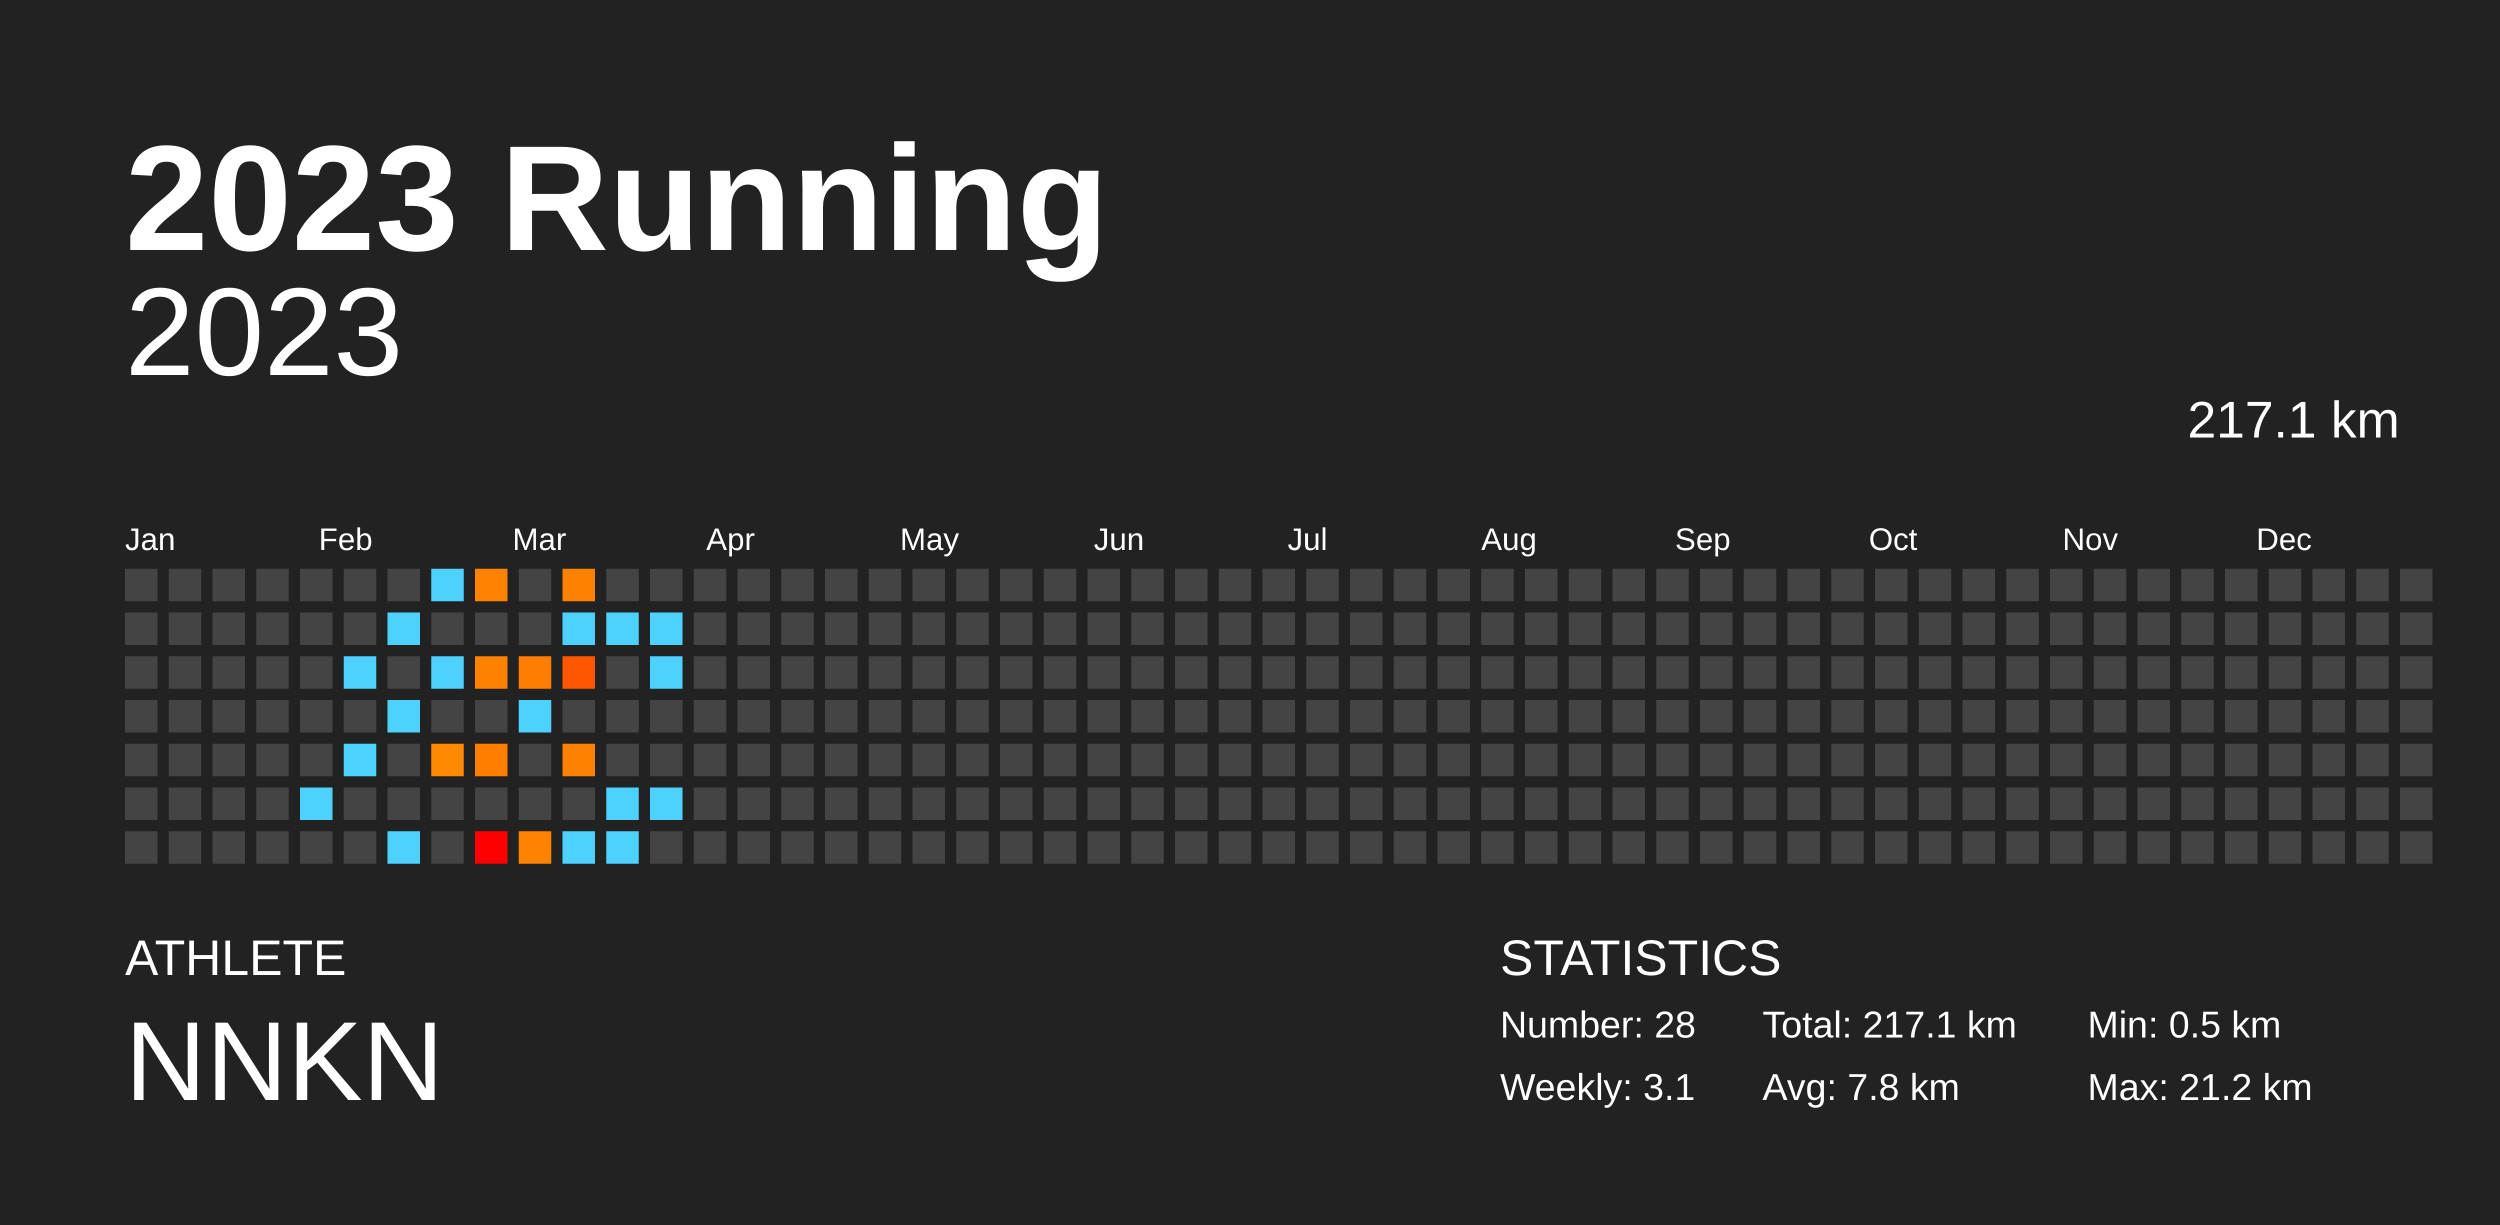
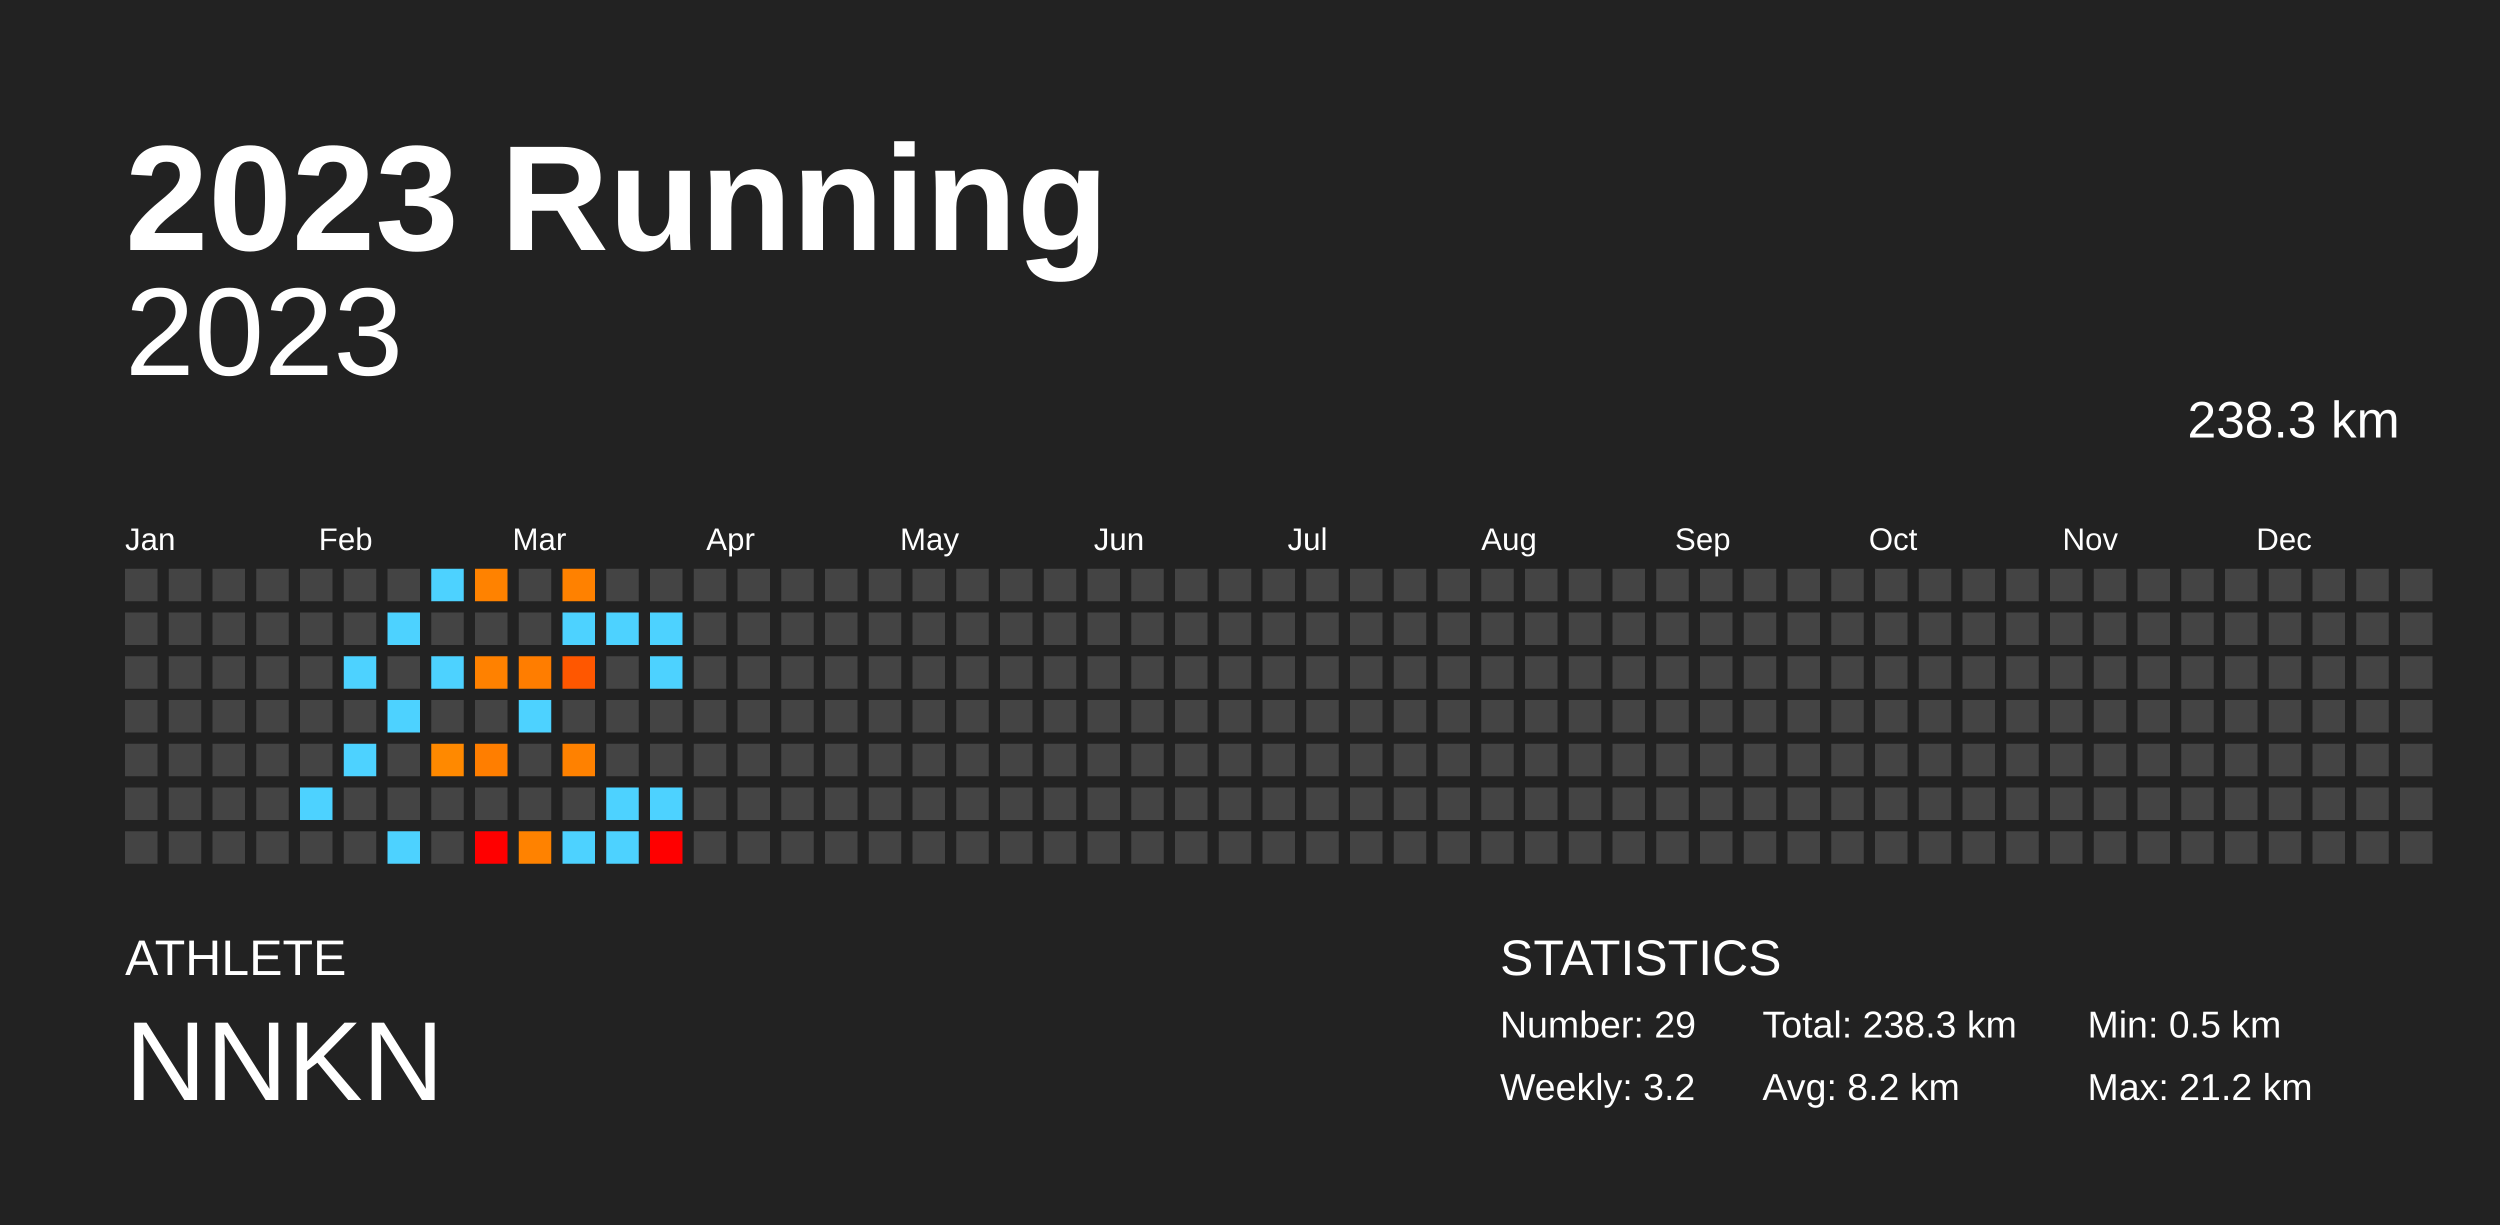
<svg xmlns="http://www.w3.org/2000/svg" baseProfile="full" height="98mm" version="1.1" viewBox="0,0,200,98" width="200mm">
  <defs />
  <rect fill="#222222" height="98" width="200" x="0" y="0" />
  <text fill="#FFFFFF" style="font-size:12px; font-family:Arial; font-weight:bold;" x="10" y="20">2023 Running</text>
  <text fill="#FFFFFF" style="font-size:4px; font-family:Arial" x="10" y="78">ATHLETE</text>
  <text fill="#FFFFFF" style="font-size:9px; font-family:Arial" x="10" y="88">NNKN</text>
  <text fill="#FFFFFF" style="font-size:4px; font-family:Arial" x="120" y="78">STATISTICS</text>
-   <text fill="#FFFFFF" style="font-size:3px; font-family:Arial" x="120" y="83">Number: 28</text>
-   <text fill="#FFFFFF" style="font-size:3px; font-family:Arial" x="120" y="88">Weekly: 3.1</text>
-   <text fill="#FFFFFF" style="font-size:3px; font-family:Arial" x="141" y="83">Total: 217.1 km</text>
-   <text fill="#FFFFFF" style="font-size:3px; font-family:Arial" x="141" y="88">Avg: 7.8 km</text>
+   <text fill="#FFFFFF" style="font-size:3px; font-family:Arial" x="120" y="83">Number: 29</text>
+   <text fill="#FFFFFF" style="font-size:3px; font-family:Arial" x="120" y="88">Weekly: 3.2</text>
+   <text fill="#FFFFFF" style="font-size:3px; font-family:Arial" x="141" y="83">Total: 238.3 km</text>
+   <text fill="#FFFFFF" style="font-size:3px; font-family:Arial" x="141" y="88">Avg: 8.2 km</text>
  <text fill="#FFFFFF" style="font-size:3px; font-family:Arial" x="167" y="83">Min: 0.5 km</text>
  <text fill="#FFFFFF" style="font-size:3px; font-family:Arial" x="167" y="88">Max: 21.2 km</text>
  <text alignment-baseline="hanging" fill="#FFFFFF" style="font-size:10.0px; font-family:Arial;" x="10" y="30">2023</text>
-   <text alignment-baseline="hanging" fill="#FFFFFF" style="font-size:4.125px; font-family:Arial;" x="175" y="35">217.1 km</text>
+   <text alignment-baseline="hanging" fill="#FFFFFF" style="font-size:4.125px; font-family:Arial;" x="175" y="35">238.3 km</text>
  <text fill="#FFFFFF" style="font-size:2.5px; font-family:Arial" x="10.0" y="44">Jan</text>
  <text fill="#FFFFFF" style="font-size:2.5px; font-family:Arial" x="25.5" y="44">Feb</text>
  <text fill="#FFFFFF" style="font-size:2.5px; font-family:Arial" x="41.0" y="44">Mar</text>
  <text fill="#FFFFFF" style="font-size:2.5px; font-family:Arial" x="56.5" y="44">Apr</text>
  <text fill="#FFFFFF" style="font-size:2.5px; font-family:Arial" x="72.0" y="44">May</text>
  <text fill="#FFFFFF" style="font-size:2.5px; font-family:Arial" x="87.5" y="44">Jun</text>
  <text fill="#FFFFFF" style="font-size:2.5px; font-family:Arial" x="103.0" y="44">Jul</text>
  <text fill="#FFFFFF" style="font-size:2.5px; font-family:Arial" x="118.5" y="44">Aug</text>
  <text fill="#FFFFFF" style="font-size:2.5px; font-family:Arial" x="134.0" y="44">Sep</text>
  <text fill="#FFFFFF" style="font-size:2.5px; font-family:Arial" x="149.5" y="44">Oct</text>
  <text fill="#FFFFFF" style="font-size:2.5px; font-family:Arial" x="165.0" y="44">Nov</text>
  <text fill="#FFFFFF" style="font-size:2.5px; font-family:Arial" x="180.5" y="44">Dec</text>
  <rect fill="#444444" height="2.6" width="2.6" x="10.0" y="45.5" />
  <rect fill="#444444" height="2.6" width="2.6" x="10.0" y="49.0" />
  <rect fill="#444444" height="2.6" width="2.6" x="10.0" y="52.5" />
  <rect fill="#444444" height="2.6" width="2.6" x="10.0" y="56.0" />
  <rect fill="#444444" height="2.6" width="2.6" x="10.0" y="59.5" />
  <rect fill="#444444" height="2.6" width="2.6" x="10.0" y="63.0" />
  <rect fill="#444444" height="2.6" width="2.6" x="10.0" y="66.5" />
  <rect fill="#444444" height="2.6" width="2.6" x="13.5" y="45.5" />
  <rect fill="#444444" height="2.6" width="2.6" x="13.5" y="49.0" />
  <rect fill="#444444" height="2.6" width="2.6" x="13.5" y="52.5" />
  <rect fill="#444444" height="2.6" width="2.6" x="13.5" y="56.0" />
  <rect fill="#444444" height="2.6" width="2.6" x="13.5" y="59.5" />
  <rect fill="#444444" height="2.6" width="2.6" x="13.5" y="63.0" />
  <rect fill="#444444" height="2.6" width="2.6" x="13.5" y="66.5" />
  <rect fill="#444444" height="2.6" width="2.6" x="17.0" y="45.5" />
  <rect fill="#444444" height="2.6" width="2.6" x="17.0" y="49.0" />
  <rect fill="#444444" height="2.6" width="2.6" x="17.0" y="52.5" />
  <rect fill="#444444" height="2.6" width="2.6" x="17.0" y="56.0" />
  <rect fill="#444444" height="2.6" width="2.6" x="17.0" y="59.5" />
  <rect fill="#444444" height="2.6" width="2.6" x="17.0" y="63.0" />
  <rect fill="#444444" height="2.6" width="2.6" x="17.0" y="66.5" />
  <rect fill="#444444" height="2.6" width="2.6" x="20.5" y="45.5" />
  <rect fill="#444444" height="2.6" width="2.6" x="20.5" y="49.0" />
  <rect fill="#444444" height="2.6" width="2.6" x="20.5" y="52.5" />
  <rect fill="#444444" height="2.6" width="2.6" x="20.5" y="56.0" />
  <rect fill="#444444" height="2.6" width="2.6" x="20.5" y="59.5" />
  <rect fill="#444444" height="2.6" width="2.6" x="20.5" y="63.0" />
  <rect fill="#444444" height="2.6" width="2.6" x="20.5" y="66.5" />
  <rect fill="#444444" height="2.6" width="2.6" x="24.0" y="45.5" />
  <rect fill="#444444" height="2.6" width="2.6" x="24.0" y="49.0" />
  <rect fill="#444444" height="2.6" width="2.6" x="24.0" y="52.5" />
  <rect fill="#444444" height="2.6" width="2.6" x="24.0" y="56.0" />
  <rect fill="#444444" height="2.6" width="2.6" x="24.0" y="59.5" />
  <rect fill="#4dd2ff" height="2.6" width="2.6" x="24.0" y="63.0" />
  <rect fill="#444444" height="2.6" width="2.6" x="24.0" y="66.5" />
  <rect fill="#444444" height="2.6" width="2.6" x="27.5" y="45.5" />
  <rect fill="#444444" height="2.6" width="2.6" x="27.5" y="49.0" />
  <rect fill="#4dd2ff" height="2.6" width="2.6" x="27.5" y="52.5" />
  <rect fill="#444444" height="2.6" width="2.6" x="27.5" y="56.0" />
  <rect fill="#4dd2ff" height="2.6" width="2.6" x="27.5" y="59.5" />
  <rect fill="#444444" height="2.6" width="2.6" x="27.5" y="63.0" />
  <rect fill="#444444" height="2.6" width="2.6" x="27.5" y="66.5" />
  <rect fill="#444444" height="2.6" width="2.6" x="31.0" y="45.5" />
  <rect fill="#4dd2ff" height="2.6" width="2.6" x="31.0" y="49.0" />
  <rect fill="#444444" height="2.6" width="2.6" x="31.0" y="52.5" />
  <rect fill="#4dd2ff" height="2.6" width="2.6" x="31.0" y="56.0" />
  <rect fill="#444444" height="2.6" width="2.6" x="31.0" y="59.5" />
  <rect fill="#444444" height="2.6" width="2.6" x="31.0" y="63.0" />
  <rect fill="#4dd2ff" height="2.6" width="2.6" x="31.0" y="66.5" />
  <rect fill="#4dd2ff" height="2.6" width="2.6" x="34.5" y="45.5" />
  <rect fill="#444444" height="2.6" width="2.6" x="34.5" y="49.0" />
  <rect fill="#4dd2ff" height="2.6" width="2.6" x="34.5" y="52.5" />
  <rect fill="#444444" height="2.6" width="2.6" x="34.5" y="56.0" />
  <rect fill="#ff8900" height="2.6" width="2.6" x="34.5" y="59.5" />
  <rect fill="#444444" height="2.6" width="2.6" x="34.5" y="63.0" />
  <rect fill="#444444" height="2.6" width="2.6" x="34.5" y="66.5" />
  <rect fill="#ff8200" height="2.6" width="2.6" x="38.0" y="45.5" />
  <rect fill="#444444" height="2.6" width="2.6" x="38.0" y="49.0" />
  <rect fill="#ff8100" height="2.6" width="2.6" x="38.0" y="52.5" />
  <rect fill="#444444" height="2.6" width="2.6" x="38.0" y="56.0" />
  <rect fill="#ff7e00" height="2.6" width="2.6" x="38.0" y="59.5" />
  <rect fill="#444444" height="2.6" width="2.6" x="38.0" y="63.0" />
  <rect fill="red" height="2.6" width="2.6" x="38.0" y="66.5" />
  <rect fill="#444444" height="2.6" width="2.6" x="41.5" y="45.5" />
  <rect fill="#444444" height="2.6" width="2.6" x="41.5" y="49.0" />
  <rect fill="#ff7d00" height="2.6" width="2.6" x="41.5" y="52.5" />
  <rect fill="#4dd2ff" height="2.6" width="2.6" x="41.5" y="56.0" />
  <rect fill="#444444" height="2.6" width="2.6" x="41.5" y="59.5" />
  <rect fill="#444444" height="2.6" width="2.6" x="41.5" y="63.0" />
  <rect fill="#ff8200" height="2.6" width="2.6" x="41.5" y="66.5" />
  <rect fill="#ff8100" height="2.6" width="2.6" x="45.0" y="45.5" />
  <rect fill="#4dd2ff" height="2.6" width="2.6" x="45.0" y="49.0" />
  <rect fill="#ff5700" height="2.6" width="2.6" x="45.0" y="52.5" />
  <rect fill="#444444" height="2.6" width="2.6" x="45.0" y="56.0" />
  <rect fill="#ff8100" height="2.6" width="2.6" x="45.0" y="59.5" />
  <rect fill="#444444" height="2.6" width="2.6" x="45.0" y="63.0" />
  <rect fill="#4dd2ff" height="2.6" width="2.6" x="45.0" y="66.5" />
  <rect fill="#444444" height="2.6" width="2.6" x="48.5" y="45.5" />
  <rect fill="#4dd2ff" height="2.6" width="2.6" x="48.5" y="49.0" />
  <rect fill="#444444" height="2.6" width="2.6" x="48.5" y="52.5" />
  <rect fill="#444444" height="2.6" width="2.6" x="48.5" y="56.0" />
  <rect fill="#444444" height="2.6" width="2.6" x="48.5" y="59.5" />
  <rect fill="#4dd2ff" height="2.6" width="2.6" x="48.5" y="63.0" />
  <rect fill="#4dd2ff" height="2.6" width="2.6" x="48.5" y="66.5" />
  <rect fill="#444444" height="2.6" width="2.6" x="52.0" y="45.5" />
  <rect fill="#4dd2ff" height="2.6" width="2.6" x="52.0" y="49.0" />
  <rect fill="#4dd2ff" height="2.6" width="2.6" x="52.0" y="52.5" />
  <rect fill="#444444" height="2.6" width="2.6" x="52.0" y="56.0" />
  <rect fill="#444444" height="2.6" width="2.6" x="52.0" y="59.5" />
  <rect fill="#4dd2ff" height="2.6" width="2.6" x="52.0" y="63.0" />
-   <rect fill="#444444" height="2.6" width="2.6" x="52.0" y="66.5" />
+   <rect fill="red" height="2.6" width="2.6" x="52.0" y="66.5" />
  <rect fill="#444444" height="2.6" width="2.6" x="55.5" y="45.5" />
  <rect fill="#444444" height="2.6" width="2.6" x="55.5" y="49.0" />
  <rect fill="#444444" height="2.6" width="2.6" x="55.5" y="52.5" />
  <rect fill="#444444" height="2.6" width="2.6" x="55.5" y="56.0" />
  <rect fill="#444444" height="2.6" width="2.6" x="55.5" y="59.5" />
  <rect fill="#444444" height="2.6" width="2.6" x="55.5" y="63.0" />
  <rect fill="#444444" height="2.6" width="2.6" x="55.5" y="66.5" />
  <rect fill="#444444" height="2.6" width="2.6" x="59.0" y="45.5" />
  <rect fill="#444444" height="2.6" width="2.6" x="59.0" y="49.0" />
  <rect fill="#444444" height="2.6" width="2.6" x="59.0" y="52.5" />
  <rect fill="#444444" height="2.6" width="2.6" x="59.0" y="56.0" />
  <rect fill="#444444" height="2.6" width="2.6" x="59.0" y="59.5" />
  <rect fill="#444444" height="2.6" width="2.6" x="59.0" y="63.0" />
  <rect fill="#444444" height="2.6" width="2.6" x="59.0" y="66.5" />
  <rect fill="#444444" height="2.6" width="2.6" x="62.5" y="45.5" />
  <rect fill="#444444" height="2.6" width="2.6" x="62.5" y="49.0" />
  <rect fill="#444444" height="2.6" width="2.6" x="62.5" y="52.5" />
  <rect fill="#444444" height="2.6" width="2.6" x="62.5" y="56.0" />
  <rect fill="#444444" height="2.6" width="2.6" x="62.5" y="59.5" />
  <rect fill="#444444" height="2.6" width="2.6" x="62.5" y="63.0" />
  <rect fill="#444444" height="2.6" width="2.6" x="62.5" y="66.5" />
  <rect fill="#444444" height="2.6" width="2.6" x="66.0" y="45.5" />
  <rect fill="#444444" height="2.6" width="2.6" x="66.0" y="49.0" />
  <rect fill="#444444" height="2.6" width="2.6" x="66.0" y="52.5" />
  <rect fill="#444444" height="2.6" width="2.6" x="66.0" y="56.0" />
  <rect fill="#444444" height="2.6" width="2.6" x="66.0" y="59.5" />
  <rect fill="#444444" height="2.6" width="2.6" x="66.0" y="63.0" />
  <rect fill="#444444" height="2.6" width="2.6" x="66.0" y="66.5" />
  <rect fill="#444444" height="2.6" width="2.6" x="69.5" y="45.5" />
  <rect fill="#444444" height="2.6" width="2.6" x="69.5" y="49.0" />
  <rect fill="#444444" height="2.6" width="2.6" x="69.5" y="52.5" />
  <rect fill="#444444" height="2.6" width="2.6" x="69.5" y="56.0" />
  <rect fill="#444444" height="2.6" width="2.6" x="69.5" y="59.5" />
  <rect fill="#444444" height="2.6" width="2.6" x="69.5" y="63.0" />
  <rect fill="#444444" height="2.6" width="2.6" x="69.5" y="66.5" />
  <rect fill="#444444" height="2.6" width="2.6" x="73.0" y="45.5" />
  <rect fill="#444444" height="2.6" width="2.6" x="73.0" y="49.0" />
  <rect fill="#444444" height="2.6" width="2.6" x="73.0" y="52.5" />
  <rect fill="#444444" height="2.6" width="2.6" x="73.0" y="56.0" />
  <rect fill="#444444" height="2.6" width="2.6" x="73.0" y="59.5" />
  <rect fill="#444444" height="2.6" width="2.6" x="73.0" y="63.0" />
  <rect fill="#444444" height="2.6" width="2.6" x="73.0" y="66.5" />
  <rect fill="#444444" height="2.6" width="2.6" x="76.5" y="45.5" />
  <rect fill="#444444" height="2.6" width="2.6" x="76.5" y="49.0" />
  <rect fill="#444444" height="2.6" width="2.6" x="76.5" y="52.5" />
  <rect fill="#444444" height="2.6" width="2.6" x="76.5" y="56.0" />
  <rect fill="#444444" height="2.6" width="2.6" x="76.5" y="59.5" />
  <rect fill="#444444" height="2.6" width="2.6" x="76.5" y="63.0" />
  <rect fill="#444444" height="2.6" width="2.6" x="76.5" y="66.5" />
  <rect fill="#444444" height="2.6" width="2.6" x="80.0" y="45.5" />
  <rect fill="#444444" height="2.6" width="2.6" x="80.0" y="49.0" />
  <rect fill="#444444" height="2.6" width="2.6" x="80.0" y="52.5" />
  <rect fill="#444444" height="2.6" width="2.6" x="80.0" y="56.0" />
  <rect fill="#444444" height="2.6" width="2.6" x="80.0" y="59.5" />
  <rect fill="#444444" height="2.6" width="2.6" x="80.0" y="63.0" />
  <rect fill="#444444" height="2.6" width="2.6" x="80.0" y="66.5" />
  <rect fill="#444444" height="2.6" width="2.6" x="83.5" y="45.5" />
  <rect fill="#444444" height="2.6" width="2.6" x="83.5" y="49.0" />
  <rect fill="#444444" height="2.6" width="2.6" x="83.5" y="52.5" />
  <rect fill="#444444" height="2.6" width="2.6" x="83.5" y="56.0" />
  <rect fill="#444444" height="2.6" width="2.6" x="83.5" y="59.5" />
  <rect fill="#444444" height="2.6" width="2.6" x="83.5" y="63.0" />
  <rect fill="#444444" height="2.6" width="2.6" x="83.5" y="66.5" />
  <rect fill="#444444" height="2.6" width="2.6" x="87.0" y="45.5" />
  <rect fill="#444444" height="2.6" width="2.6" x="87.0" y="49.0" />
  <rect fill="#444444" height="2.6" width="2.6" x="87.0" y="52.5" />
  <rect fill="#444444" height="2.6" width="2.6" x="87.0" y="56.0" />
  <rect fill="#444444" height="2.6" width="2.6" x="87.0" y="59.5" />
  <rect fill="#444444" height="2.6" width="2.6" x="87.0" y="63.0" />
  <rect fill="#444444" height="2.6" width="2.6" x="87.0" y="66.5" />
  <rect fill="#444444" height="2.6" width="2.6" x="90.5" y="45.5" />
  <rect fill="#444444" height="2.6" width="2.6" x="90.5" y="49.0" />
  <rect fill="#444444" height="2.6" width="2.6" x="90.5" y="52.5" />
  <rect fill="#444444" height="2.6" width="2.6" x="90.5" y="56.0" />
  <rect fill="#444444" height="2.6" width="2.6" x="90.5" y="59.5" />
  <rect fill="#444444" height="2.6" width="2.6" x="90.5" y="63.0" />
  <rect fill="#444444" height="2.6" width="2.6" x="90.5" y="66.5" />
  <rect fill="#444444" height="2.6" width="2.6" x="94.0" y="45.5" />
  <rect fill="#444444" height="2.6" width="2.6" x="94.0" y="49.0" />
  <rect fill="#444444" height="2.6" width="2.6" x="94.0" y="52.5" />
  <rect fill="#444444" height="2.6" width="2.6" x="94.0" y="56.0" />
  <rect fill="#444444" height="2.6" width="2.6" x="94.0" y="59.5" />
  <rect fill="#444444" height="2.6" width="2.6" x="94.0" y="63.0" />
  <rect fill="#444444" height="2.6" width="2.6" x="94.0" y="66.5" />
  <rect fill="#444444" height="2.6" width="2.6" x="97.5" y="45.5" />
  <rect fill="#444444" height="2.6" width="2.6" x="97.5" y="49.0" />
  <rect fill="#444444" height="2.6" width="2.6" x="97.5" y="52.5" />
  <rect fill="#444444" height="2.6" width="2.6" x="97.5" y="56.0" />
  <rect fill="#444444" height="2.6" width="2.6" x="97.5" y="59.5" />
  <rect fill="#444444" height="2.6" width="2.6" x="97.5" y="63.0" />
  <rect fill="#444444" height="2.6" width="2.6" x="97.5" y="66.5" />
  <rect fill="#444444" height="2.6" width="2.6" x="101.0" y="45.5" />
  <rect fill="#444444" height="2.6" width="2.6" x="101.0" y="49.0" />
  <rect fill="#444444" height="2.6" width="2.6" x="101.0" y="52.5" />
  <rect fill="#444444" height="2.6" width="2.6" x="101.0" y="56.0" />
  <rect fill="#444444" height="2.6" width="2.6" x="101.0" y="59.5" />
  <rect fill="#444444" height="2.6" width="2.6" x="101.0" y="63.0" />
  <rect fill="#444444" height="2.6" width="2.6" x="101.0" y="66.5" />
  <rect fill="#444444" height="2.6" width="2.6" x="104.5" y="45.5" />
  <rect fill="#444444" height="2.6" width="2.6" x="104.5" y="49.0" />
  <rect fill="#444444" height="2.6" width="2.6" x="104.5" y="52.5" />
  <rect fill="#444444" height="2.6" width="2.6" x="104.5" y="56.0" />
  <rect fill="#444444" height="2.6" width="2.6" x="104.5" y="59.5" />
  <rect fill="#444444" height="2.6" width="2.6" x="104.5" y="63.0" />
  <rect fill="#444444" height="2.6" width="2.6" x="104.5" y="66.5" />
  <rect fill="#444444" height="2.6" width="2.6" x="108.0" y="45.5" />
  <rect fill="#444444" height="2.6" width="2.6" x="108.0" y="49.0" />
  <rect fill="#444444" height="2.6" width="2.6" x="108.0" y="52.5" />
  <rect fill="#444444" height="2.6" width="2.6" x="108.0" y="56.0" />
  <rect fill="#444444" height="2.6" width="2.6" x="108.0" y="59.5" />
  <rect fill="#444444" height="2.6" width="2.6" x="108.0" y="63.0" />
  <rect fill="#444444" height="2.6" width="2.6" x="108.0" y="66.5" />
  <rect fill="#444444" height="2.6" width="2.6" x="111.5" y="45.5" />
  <rect fill="#444444" height="2.6" width="2.6" x="111.5" y="49.0" />
  <rect fill="#444444" height="2.6" width="2.6" x="111.5" y="52.5" />
  <rect fill="#444444" height="2.6" width="2.6" x="111.5" y="56.0" />
  <rect fill="#444444" height="2.6" width="2.6" x="111.5" y="59.5" />
  <rect fill="#444444" height="2.6" width="2.6" x="111.5" y="63.0" />
  <rect fill="#444444" height="2.6" width="2.6" x="111.5" y="66.5" />
  <rect fill="#444444" height="2.6" width="2.6" x="115.0" y="45.5" />
  <rect fill="#444444" height="2.6" width="2.6" x="115.0" y="49.0" />
  <rect fill="#444444" height="2.6" width="2.6" x="115.0" y="52.5" />
  <rect fill="#444444" height="2.6" width="2.6" x="115.0" y="56.0" />
  <rect fill="#444444" height="2.6" width="2.6" x="115.0" y="59.5" />
  <rect fill="#444444" height="2.6" width="2.6" x="115.0" y="63.0" />
  <rect fill="#444444" height="2.6" width="2.6" x="115.0" y="66.5" />
  <rect fill="#444444" height="2.6" width="2.6" x="118.5" y="45.5" />
  <rect fill="#444444" height="2.6" width="2.6" x="118.5" y="49.0" />
  <rect fill="#444444" height="2.6" width="2.6" x="118.5" y="52.5" />
  <rect fill="#444444" height="2.6" width="2.6" x="118.5" y="56.0" />
  <rect fill="#444444" height="2.6" width="2.6" x="118.5" y="59.5" />
  <rect fill="#444444" height="2.6" width="2.6" x="118.5" y="63.0" />
  <rect fill="#444444" height="2.6" width="2.6" x="118.5" y="66.5" />
  <rect fill="#444444" height="2.6" width="2.6" x="122.0" y="45.5" />
  <rect fill="#444444" height="2.6" width="2.6" x="122.0" y="49.0" />
  <rect fill="#444444" height="2.6" width="2.6" x="122.0" y="52.5" />
  <rect fill="#444444" height="2.6" width="2.6" x="122.0" y="56.0" />
  <rect fill="#444444" height="2.6" width="2.6" x="122.0" y="59.5" />
  <rect fill="#444444" height="2.6" width="2.6" x="122.0" y="63.0" />
  <rect fill="#444444" height="2.6" width="2.6" x="122.0" y="66.5" />
  <rect fill="#444444" height="2.6" width="2.6" x="125.5" y="45.5" />
  <rect fill="#444444" height="2.6" width="2.6" x="125.5" y="49.0" />
  <rect fill="#444444" height="2.6" width="2.6" x="125.5" y="52.5" />
  <rect fill="#444444" height="2.6" width="2.6" x="125.5" y="56.0" />
  <rect fill="#444444" height="2.6" width="2.6" x="125.5" y="59.5" />
  <rect fill="#444444" height="2.6" width="2.6" x="125.5" y="63.0" />
  <rect fill="#444444" height="2.6" width="2.6" x="125.5" y="66.5" />
  <rect fill="#444444" height="2.6" width="2.6" x="129.0" y="45.5" />
  <rect fill="#444444" height="2.6" width="2.6" x="129.0" y="49.0" />
  <rect fill="#444444" height="2.6" width="2.6" x="129.0" y="52.5" />
  <rect fill="#444444" height="2.6" width="2.6" x="129.0" y="56.0" />
  <rect fill="#444444" height="2.6" width="2.6" x="129.0" y="59.5" />
  <rect fill="#444444" height="2.6" width="2.6" x="129.0" y="63.0" />
  <rect fill="#444444" height="2.6" width="2.6" x="129.0" y="66.5" />
  <rect fill="#444444" height="2.6" width="2.6" x="132.5" y="45.5" />
  <rect fill="#444444" height="2.6" width="2.6" x="132.5" y="49.0" />
  <rect fill="#444444" height="2.6" width="2.6" x="132.5" y="52.5" />
  <rect fill="#444444" height="2.6" width="2.6" x="132.5" y="56.0" />
  <rect fill="#444444" height="2.6" width="2.6" x="132.5" y="59.5" />
  <rect fill="#444444" height="2.6" width="2.6" x="132.5" y="63.0" />
  <rect fill="#444444" height="2.6" width="2.6" x="132.5" y="66.5" />
  <rect fill="#444444" height="2.6" width="2.6" x="136.0" y="45.5" />
  <rect fill="#444444" height="2.6" width="2.6" x="136.0" y="49.0" />
  <rect fill="#444444" height="2.6" width="2.6" x="136.0" y="52.5" />
  <rect fill="#444444" height="2.6" width="2.6" x="136.0" y="56.0" />
  <rect fill="#444444" height="2.6" width="2.6" x="136.0" y="59.5" />
  <rect fill="#444444" height="2.6" width="2.6" x="136.0" y="63.0" />
  <rect fill="#444444" height="2.6" width="2.6" x="136.0" y="66.5" />
  <rect fill="#444444" height="2.6" width="2.6" x="139.5" y="45.5" />
  <rect fill="#444444" height="2.6" width="2.6" x="139.5" y="49.0" />
  <rect fill="#444444" height="2.6" width="2.6" x="139.5" y="52.5" />
  <rect fill="#444444" height="2.6" width="2.6" x="139.5" y="56.0" />
  <rect fill="#444444" height="2.6" width="2.6" x="139.5" y="59.5" />
  <rect fill="#444444" height="2.6" width="2.6" x="139.5" y="63.0" />
  <rect fill="#444444" height="2.6" width="2.6" x="139.5" y="66.5" />
  <rect fill="#444444" height="2.6" width="2.6" x="143.0" y="45.5" />
  <rect fill="#444444" height="2.6" width="2.6" x="143.0" y="49.0" />
  <rect fill="#444444" height="2.6" width="2.6" x="143.0" y="52.5" />
  <rect fill="#444444" height="2.6" width="2.6" x="143.0" y="56.0" />
  <rect fill="#444444" height="2.6" width="2.6" x="143.0" y="59.5" />
  <rect fill="#444444" height="2.6" width="2.6" x="143.0" y="63.0" />
  <rect fill="#444444" height="2.6" width="2.6" x="143.0" y="66.5" />
  <rect fill="#444444" height="2.6" width="2.6" x="146.5" y="45.5" />
  <rect fill="#444444" height="2.6" width="2.6" x="146.5" y="49.0" />
  <rect fill="#444444" height="2.6" width="2.6" x="146.5" y="52.5" />
  <rect fill="#444444" height="2.6" width="2.6" x="146.5" y="56.0" />
  <rect fill="#444444" height="2.6" width="2.6" x="146.5" y="59.5" />
  <rect fill="#444444" height="2.6" width="2.6" x="146.5" y="63.0" />
  <rect fill="#444444" height="2.6" width="2.6" x="146.5" y="66.5" />
  <rect fill="#444444" height="2.6" width="2.6" x="150.0" y="45.5" />
  <rect fill="#444444" height="2.6" width="2.6" x="150.0" y="49.0" />
  <rect fill="#444444" height="2.6" width="2.6" x="150.0" y="52.5" />
  <rect fill="#444444" height="2.6" width="2.6" x="150.0" y="56.0" />
  <rect fill="#444444" height="2.6" width="2.6" x="150.0" y="59.5" />
  <rect fill="#444444" height="2.6" width="2.6" x="150.0" y="63.0" />
  <rect fill="#444444" height="2.6" width="2.6" x="150.0" y="66.5" />
  <rect fill="#444444" height="2.6" width="2.6" x="153.5" y="45.5" />
  <rect fill="#444444" height="2.6" width="2.6" x="153.5" y="49.0" />
  <rect fill="#444444" height="2.6" width="2.6" x="153.5" y="52.5" />
  <rect fill="#444444" height="2.6" width="2.6" x="153.5" y="56.0" />
  <rect fill="#444444" height="2.6" width="2.6" x="153.5" y="59.5" />
  <rect fill="#444444" height="2.6" width="2.6" x="153.5" y="63.0" />
  <rect fill="#444444" height="2.6" width="2.6" x="153.5" y="66.5" />
  <rect fill="#444444" height="2.6" width="2.6" x="157.0" y="45.5" />
  <rect fill="#444444" height="2.6" width="2.6" x="157.0" y="49.0" />
  <rect fill="#444444" height="2.6" width="2.6" x="157.0" y="52.5" />
  <rect fill="#444444" height="2.6" width="2.6" x="157.0" y="56.0" />
  <rect fill="#444444" height="2.6" width="2.6" x="157.0" y="59.5" />
  <rect fill="#444444" height="2.6" width="2.6" x="157.0" y="63.0" />
  <rect fill="#444444" height="2.6" width="2.6" x="157.0" y="66.5" />
  <rect fill="#444444" height="2.6" width="2.6" x="160.5" y="45.5" />
  <rect fill="#444444" height="2.6" width="2.6" x="160.5" y="49.0" />
  <rect fill="#444444" height="2.6" width="2.6" x="160.5" y="52.5" />
  <rect fill="#444444" height="2.6" width="2.6" x="160.5" y="56.0" />
  <rect fill="#444444" height="2.6" width="2.6" x="160.5" y="59.5" />
  <rect fill="#444444" height="2.6" width="2.6" x="160.5" y="63.0" />
  <rect fill="#444444" height="2.6" width="2.6" x="160.5" y="66.5" />
  <rect fill="#444444" height="2.6" width="2.6" x="164.0" y="45.5" />
  <rect fill="#444444" height="2.6" width="2.6" x="164.0" y="49.0" />
  <rect fill="#444444" height="2.6" width="2.6" x="164.0" y="52.5" />
  <rect fill="#444444" height="2.6" width="2.6" x="164.0" y="56.0" />
  <rect fill="#444444" height="2.6" width="2.6" x="164.0" y="59.5" />
  <rect fill="#444444" height="2.6" width="2.6" x="164.0" y="63.0" />
  <rect fill="#444444" height="2.6" width="2.6" x="164.0" y="66.5" />
  <rect fill="#444444" height="2.6" width="2.6" x="167.5" y="45.5" />
  <rect fill="#444444" height="2.6" width="2.6" x="167.5" y="49.0" />
  <rect fill="#444444" height="2.6" width="2.6" x="167.5" y="52.5" />
  <rect fill="#444444" height="2.6" width="2.6" x="167.5" y="56.0" />
  <rect fill="#444444" height="2.6" width="2.6" x="167.5" y="59.5" />
  <rect fill="#444444" height="2.6" width="2.6" x="167.5" y="63.0" />
  <rect fill="#444444" height="2.6" width="2.6" x="167.5" y="66.5" />
  <rect fill="#444444" height="2.6" width="2.6" x="171.0" y="45.5" />
  <rect fill="#444444" height="2.6" width="2.6" x="171.0" y="49.0" />
  <rect fill="#444444" height="2.6" width="2.6" x="171.0" y="52.5" />
  <rect fill="#444444" height="2.6" width="2.6" x="171.0" y="56.0" />
  <rect fill="#444444" height="2.6" width="2.6" x="171.0" y="59.5" />
  <rect fill="#444444" height="2.6" width="2.6" x="171.0" y="63.0" />
  <rect fill="#444444" height="2.6" width="2.6" x="171.0" y="66.5" />
  <rect fill="#444444" height="2.6" width="2.6" x="174.5" y="45.5" />
  <rect fill="#444444" height="2.6" width="2.6" x="174.5" y="49.0" />
  <rect fill="#444444" height="2.6" width="2.6" x="174.5" y="52.5" />
  <rect fill="#444444" height="2.6" width="2.6" x="174.5" y="56.0" />
  <rect fill="#444444" height="2.6" width="2.6" x="174.5" y="59.5" />
  <rect fill="#444444" height="2.6" width="2.6" x="174.5" y="63.0" />
  <rect fill="#444444" height="2.6" width="2.6" x="174.5" y="66.5" />
  <rect fill="#444444" height="2.6" width="2.6" x="178.0" y="45.5" />
  <rect fill="#444444" height="2.6" width="2.6" x="178.0" y="49.0" />
  <rect fill="#444444" height="2.6" width="2.6" x="178.0" y="52.5" />
  <rect fill="#444444" height="2.6" width="2.6" x="178.0" y="56.0" />
  <rect fill="#444444" height="2.6" width="2.6" x="178.0" y="59.5" />
  <rect fill="#444444" height="2.6" width="2.6" x="178.0" y="63.0" />
  <rect fill="#444444" height="2.6" width="2.6" x="178.0" y="66.5" />
  <rect fill="#444444" height="2.6" width="2.6" x="181.5" y="45.5" />
  <rect fill="#444444" height="2.6" width="2.6" x="181.5" y="49.0" />
  <rect fill="#444444" height="2.6" width="2.6" x="181.5" y="52.5" />
  <rect fill="#444444" height="2.6" width="2.6" x="181.5" y="56.0" />
  <rect fill="#444444" height="2.6" width="2.6" x="181.5" y="59.5" />
  <rect fill="#444444" height="2.6" width="2.6" x="181.5" y="63.0" />
  <rect fill="#444444" height="2.6" width="2.6" x="181.5" y="66.5" />
  <rect fill="#444444" height="2.6" width="2.6" x="185.0" y="45.5" />
  <rect fill="#444444" height="2.6" width="2.6" x="185.0" y="49.0" />
  <rect fill="#444444" height="2.6" width="2.6" x="185.0" y="52.5" />
  <rect fill="#444444" height="2.6" width="2.6" x="185.0" y="56.0" />
  <rect fill="#444444" height="2.6" width="2.6" x="185.0" y="59.5" />
  <rect fill="#444444" height="2.6" width="2.6" x="185.0" y="63.0" />
  <rect fill="#444444" height="2.6" width="2.6" x="185.0" y="66.5" />
  <rect fill="#444444" height="2.6" width="2.6" x="188.5" y="45.5" />
  <rect fill="#444444" height="2.6" width="2.6" x="188.5" y="49.0" />
  <rect fill="#444444" height="2.6" width="2.6" x="188.5" y="52.5" />
  <rect fill="#444444" height="2.6" width="2.6" x="188.5" y="56.0" />
  <rect fill="#444444" height="2.6" width="2.6" x="188.5" y="59.5" />
  <rect fill="#444444" height="2.6" width="2.6" x="188.5" y="63.0" />
  <rect fill="#444444" height="2.6" width="2.6" x="188.5" y="66.5" />
  <rect fill="#444444" height="2.6" width="2.6" x="192.0" y="45.5" />
  <rect fill="#444444" height="2.6" width="2.6" x="192.0" y="49.0" />
  <rect fill="#444444" height="2.6" width="2.6" x="192.0" y="52.5" />
  <rect fill="#444444" height="2.6" width="2.6" x="192.0" y="56.0" />
  <rect fill="#444444" height="2.6" width="2.6" x="192.0" y="59.5" />
  <rect fill="#444444" height="2.6" width="2.6" x="192.0" y="63.0" />
  <rect fill="#444444" height="2.6" width="2.6" x="192.0" y="66.5" />
</svg>
